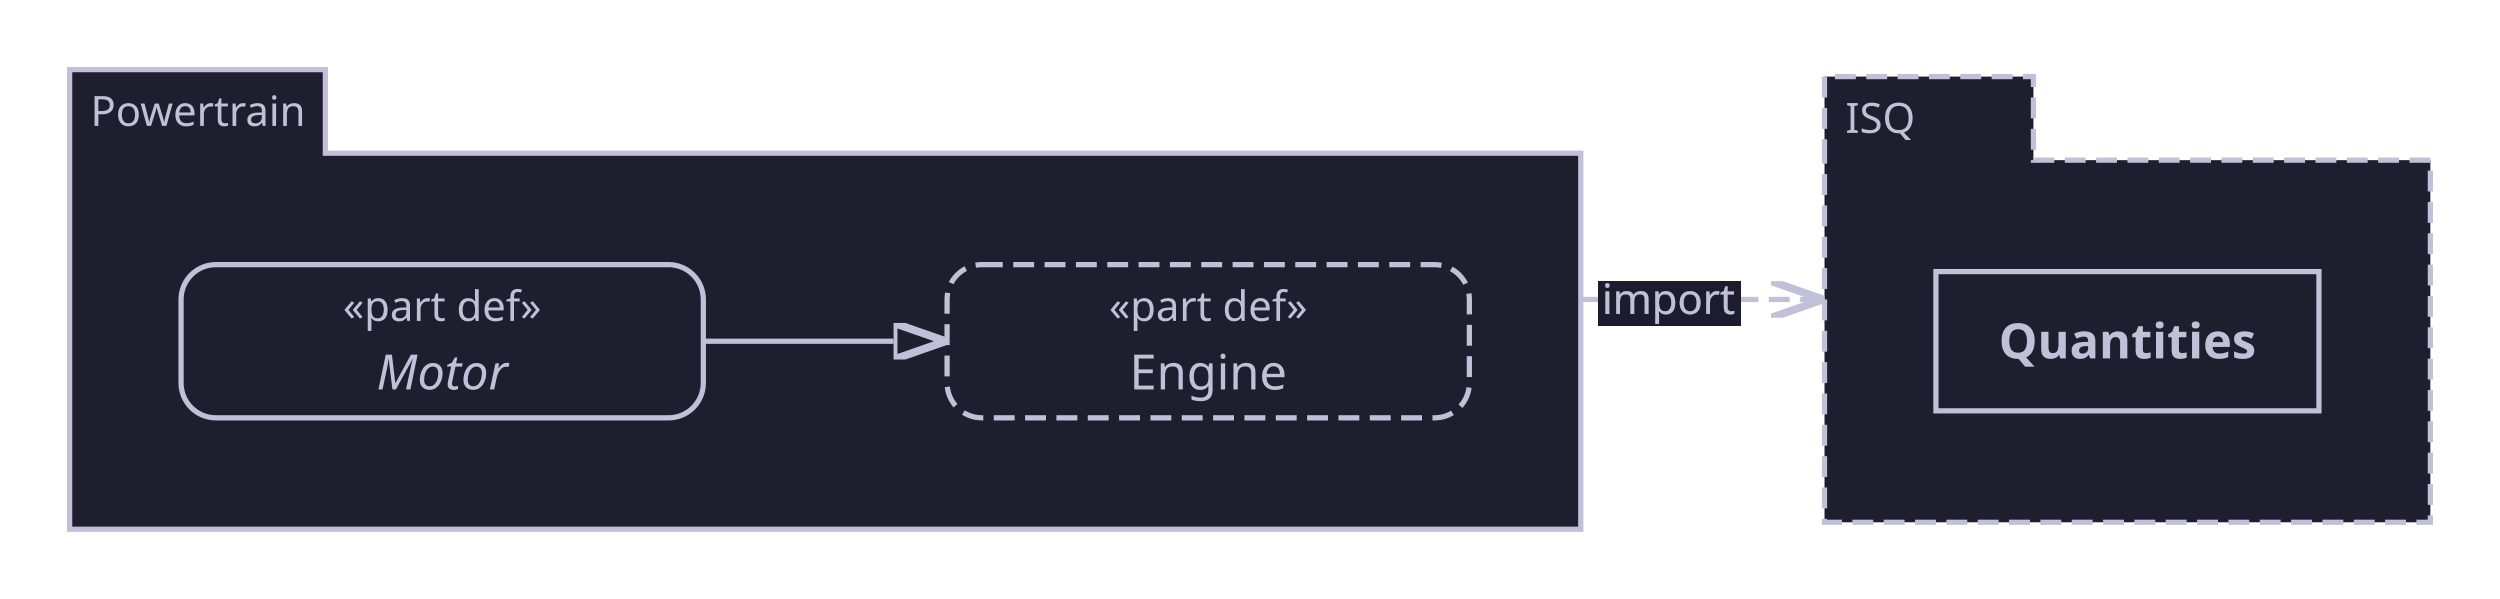
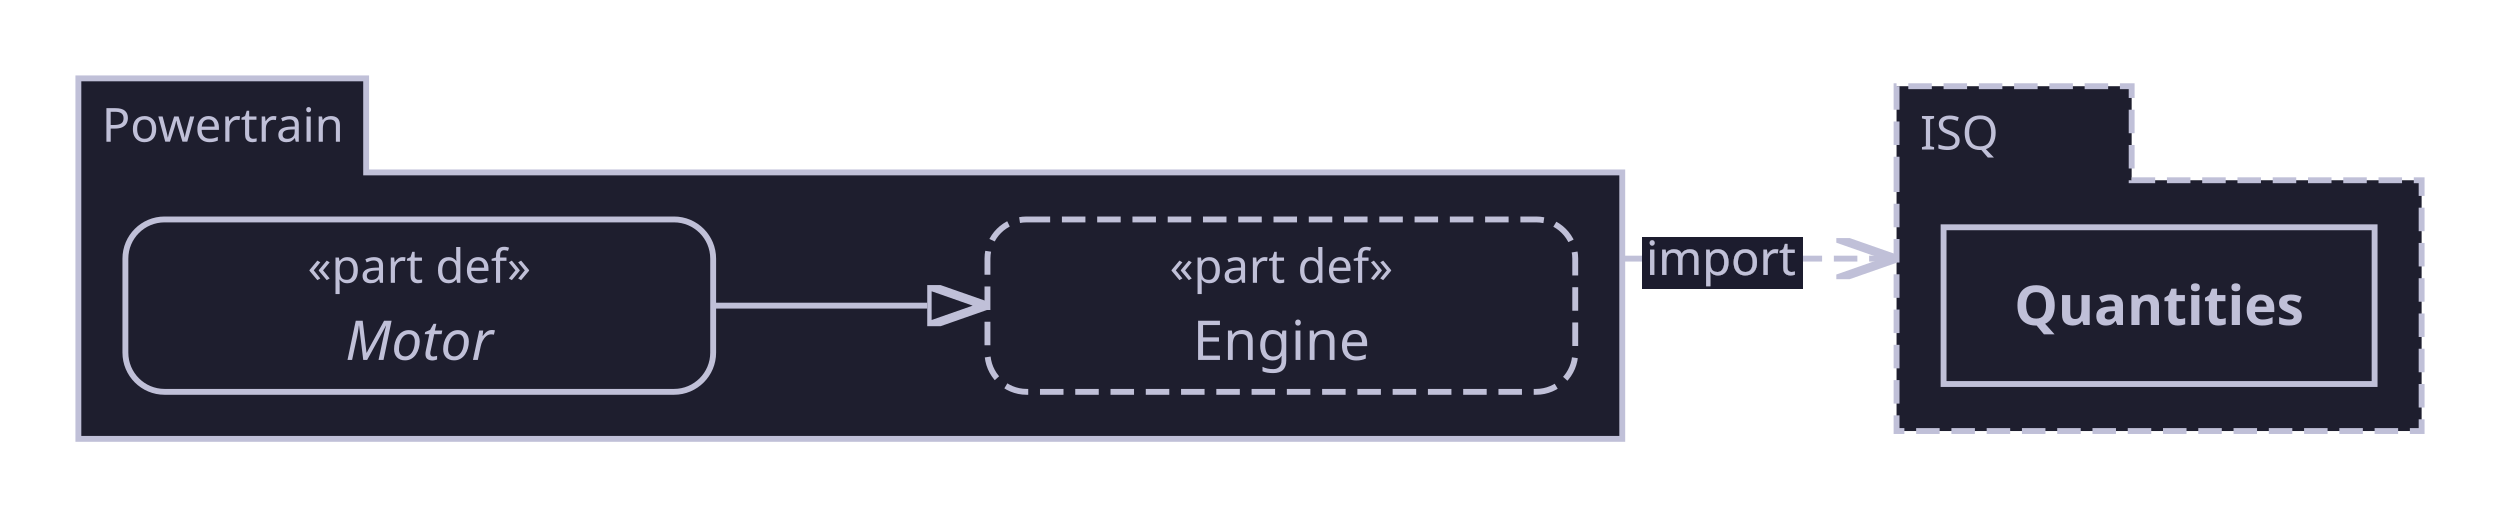
- <svg xmlns="http://www.w3.org/2000/svg" width="718.00" height="172.00" viewBox="0 0 718.00 172.00">
+ <svg xmlns="http://www.w3.org/2000/svg" width="638.00" height="132.00" viewBox="0 0 638.00 132.00">
  <defs>
    <marker id="line-end-open-chevron" markerWidth="10.248" markerHeight="7" refX="10.248" refY="3.5" orient="auto">
      <polyline points="0 0, 10 3.5, 0 7" fill="none" stroke="#C0C0D8" stroke-width="1.50" stroke-linejoin="bevel" />
    </marker>
    <marker id="line-end-hollow-triangle" markerWidth="10.248" markerHeight="7" refX="10.248" refY="3.5" orient="auto">
      <polygon points="0 0, 10 3.5, 0 7" fill="#1E1E2E" stroke="#C0C0D8" stroke-width="1.50" stroke-linejoin="bevel" />
    </marker>
    <marker id="line-end-filled-arrow" markerWidth="10.248" markerHeight="7" refX="10.248" refY="3.5" orient="auto">
      <polygon points="0 0, 10 3.5, 0 7" fill="#C0C0D8" stroke="#C0C0D8" stroke-width="1.50" stroke-linejoin="bevel" />
    </marker>
    <marker id="line-end-hollow-triangle-crossbar" markerWidth="14.748" markerHeight="7" refX="14.748" refY="3.5" orient="auto">
      <polygon points="4.5 0, 14.5 3.5, 4.5 7" fill="#1E1E2E" stroke="#C0C0D8" stroke-width="1.50" stroke-linejoin="bevel" />
      <line x1="1" y1="0" x2="1" y2="7" stroke="#C0C0D8" stroke-width="1.50" />
    </marker>
    <marker id="line-end-hollow-diamond" markerWidth="14" markerHeight="8" refX="13.416" refY="4" orient="auto">
      <polygon points="1 4, 7 0, 13 4, 7 8" fill="#1E1E2E" stroke="#C0C0D8" stroke-width="1.50" stroke-linejoin="bevel" />
    </marker>
    <marker id="line-end-filled-diamond" markerWidth="14" markerHeight="8" refX="13.416" refY="4" orient="auto">
      <polygon points="1 4, 7 0, 13 4, 7 8" fill="#C0C0D8" stroke="#C0C0D8" stroke-width="1.50" stroke-linejoin="bevel" />
    </marker>
    <marker id="line-end-circle" markerWidth="10" markerHeight="10" refX="9.75" refY="5" orient="auto">
      <circle cx="5" cy="5" r="4" fill="#1E1E2E" stroke="#C0C0D8" stroke-width="1.50" />
    </marker>
    <marker id="line-end-bar" markerWidth="4" markerHeight="12" refX="2.75" refY="6" orient="auto">
      <line x1="2" y1="0" x2="2" y2="12" stroke="#C0C0D8" stroke-width="1.50" />
    </marker>
    <filter id="label-bg" x="-0.05" y="-0.05" width="1.1" height="1.1">
      <feFlood flood-color="#1E1E2E" />
      <feComposite in="SourceGraphic" operator="over" />
    </filter>
  </defs>
-   <path d="M 20.00 44.00 L 20.00 20.00 L 93.44 20.00 L 93.44 44.00 L 454.00 44.00 L 454.00 152.00 L 20.00 152.00 Z" fill="#1E1E2E" stroke="#C0C0D8" stroke-width="1.50" />
+   <path d="M 20.00 44.00 L 20.00 20.00 L 93.44 20.00 L 93.44 44.00 L 414.00 44.00 L 414.00 112.00 L 20.00 112.00 Z" fill="#1E1E2E" stroke="#C0C0D8" stroke-width="1.50" />
  <text x="26.00" y="32.00" font-family="Noto Sans, sans-serif" font-size="12.00" fill="#C0C0D8" text-anchor="start" dominant-baseline="middle">Powertrain</text>
-   <rect x="272.00" y="76.00" width="150.00" height="44.00" fill="#1E1E2E" stroke="#C0C0D8" stroke-width="1.50" rx="10.00" ry="10.00" stroke-dasharray="6 3" />
-   <text x="347.00" y="88.00" font-family="Noto Sans, sans-serif" font-size="12.00" fill="#C0C0D8" text-anchor="middle" dominant-baseline="middle">«part def»</text>
-   <text x="347.00" y="107.00" font-family="Noto Sans, sans-serif" font-size="14.00" fill="#C0C0D8" text-anchor="middle" dominant-baseline="middle">Engine</text>
-   <rect x="52.00" y="76.00" width="150.00" height="44.00" fill="#1E1E2E" stroke="#C0C0D8" stroke-width="1.50" rx="10.00" ry="10.00" />
-   <text x="127.00" y="88.00" font-family="Noto Sans, sans-serif" font-size="12.00" fill="#C0C0D8" text-anchor="middle" dominant-baseline="middle">«part def»</text>
-   <text x="127.00" y="107.00" font-family="Noto Sans, sans-serif" font-size="14.00" font-style="italic" fill="#C0C0D8" text-anchor="middle" dominant-baseline="middle">Motor</text>
-   <path d="M 202.00 98.00 L 272.00 98.00" fill="none" stroke="#C0C0D8" stroke-width="1.50" marker-end="url(#line-end-hollow-triangle)" />
-   <path d="M 524.00 46.00 L 524.00 22.00 L 584.00 22.00 L 584.00 46.00 L 698.00 46.00 L 698.00 150.00 L 524.00 150.00 Z" fill="#1E1E2E" stroke="#C0C0D8" stroke-width="1.50" stroke-dasharray="6 3" />
-   <text x="530.00" y="34.00" font-family="Noto Sans, sans-serif" font-size="12.00" fill="#C0C0D8" text-anchor="start" dominant-baseline="middle">ISQ</text>
-   <rect x="556.00" y="78.00" width="110.00" height="40.00" fill="#1E1E2E" stroke="#C0C0D8" stroke-width="1.50" />
-   <text x="611.00" y="98.00" font-family="Noto Sans, sans-serif" font-size="14.00" font-weight="bold" fill="#C0C0D8" text-anchor="middle" dominant-baseline="middle">Quantities</text>
-   <path d="M 454.00 86.00 L 524.00 86.00" fill="none" stroke="#C0C0D8" stroke-width="1.50" marker-end="url(#line-end-open-chevron)" stroke-dasharray="6 3" />
-   <text x="479.20" y="86.00" font-family="Noto Sans, sans-serif" font-size="12.00" fill="#C0C0D8" text-anchor="middle" dominant-baseline="middle" filter="url(#label-bg)">import</text>
+   <rect x="252.00" y="56.00" width="150.00" height="44.00" fill="#1E1E2E" stroke="#C0C0D8" stroke-width="1.50" rx="10.00" ry="10.00" stroke-dasharray="6 3" />
+   <text x="327.00" y="68.00" font-family="Noto Sans, sans-serif" font-size="12.00" fill="#C0C0D8" text-anchor="middle" dominant-baseline="middle">«part def»</text>
+   <text x="327.00" y="87.00" font-family="Noto Sans, sans-serif" font-size="14.00" fill="#C0C0D8" text-anchor="middle" dominant-baseline="middle">Engine</text>
+   <rect x="32.00" y="56.00" width="150.00" height="44.00" fill="#1E1E2E" stroke="#C0C0D8" stroke-width="1.50" rx="10.00" ry="10.00" />
+   <text x="107.00" y="68.00" font-family="Noto Sans, sans-serif" font-size="12.00" fill="#C0C0D8" text-anchor="middle" dominant-baseline="middle">«part def»</text>
+   <text x="107.00" y="87.00" font-family="Noto Sans, sans-serif" font-size="14.00" font-style="italic" fill="#C0C0D8" text-anchor="middle" dominant-baseline="middle">Motor</text>
+   <path d="M 182.00 78.00 L 252.00 78.00" fill="none" stroke="#C0C0D8" stroke-width="1.50" marker-end="url(#line-end-hollow-triangle)" />
+   <path d="M 484.00 46.00 L 484.00 22.00 L 544.00 22.00 L 544.00 46.00 L 618.00 46.00 L 618.00 110.00 L 484.00 110.00 Z" fill="#1E1E2E" stroke="#C0C0D8" stroke-width="1.50" stroke-dasharray="6 3" />
+   <text x="490.00" y="34.00" font-family="Noto Sans, sans-serif" font-size="12.00" fill="#C0C0D8" text-anchor="start" dominant-baseline="middle">ISQ</text>
+   <rect x="496.00" y="58.00" width="110.00" height="40.00" fill="#1E1E2E" stroke="#C0C0D8" stroke-width="1.50" />
+   <text x="551.00" y="78.00" font-family="Noto Sans, sans-serif" font-size="14.00" font-weight="bold" fill="#C0C0D8" text-anchor="middle" dominant-baseline="middle">Quantities</text>
+   <path d="M 414.00 66.00 L 484.00 66.00" fill="none" stroke="#C0C0D8" stroke-width="1.50" marker-end="url(#line-end-open-chevron)" stroke-dasharray="6 3" />
+   <text x="439.20" y="66.00" font-family="Noto Sans, sans-serif" font-size="12.00" fill="#C0C0D8" text-anchor="middle" dominant-baseline="middle" filter="url(#label-bg)">import</text>
</svg>
